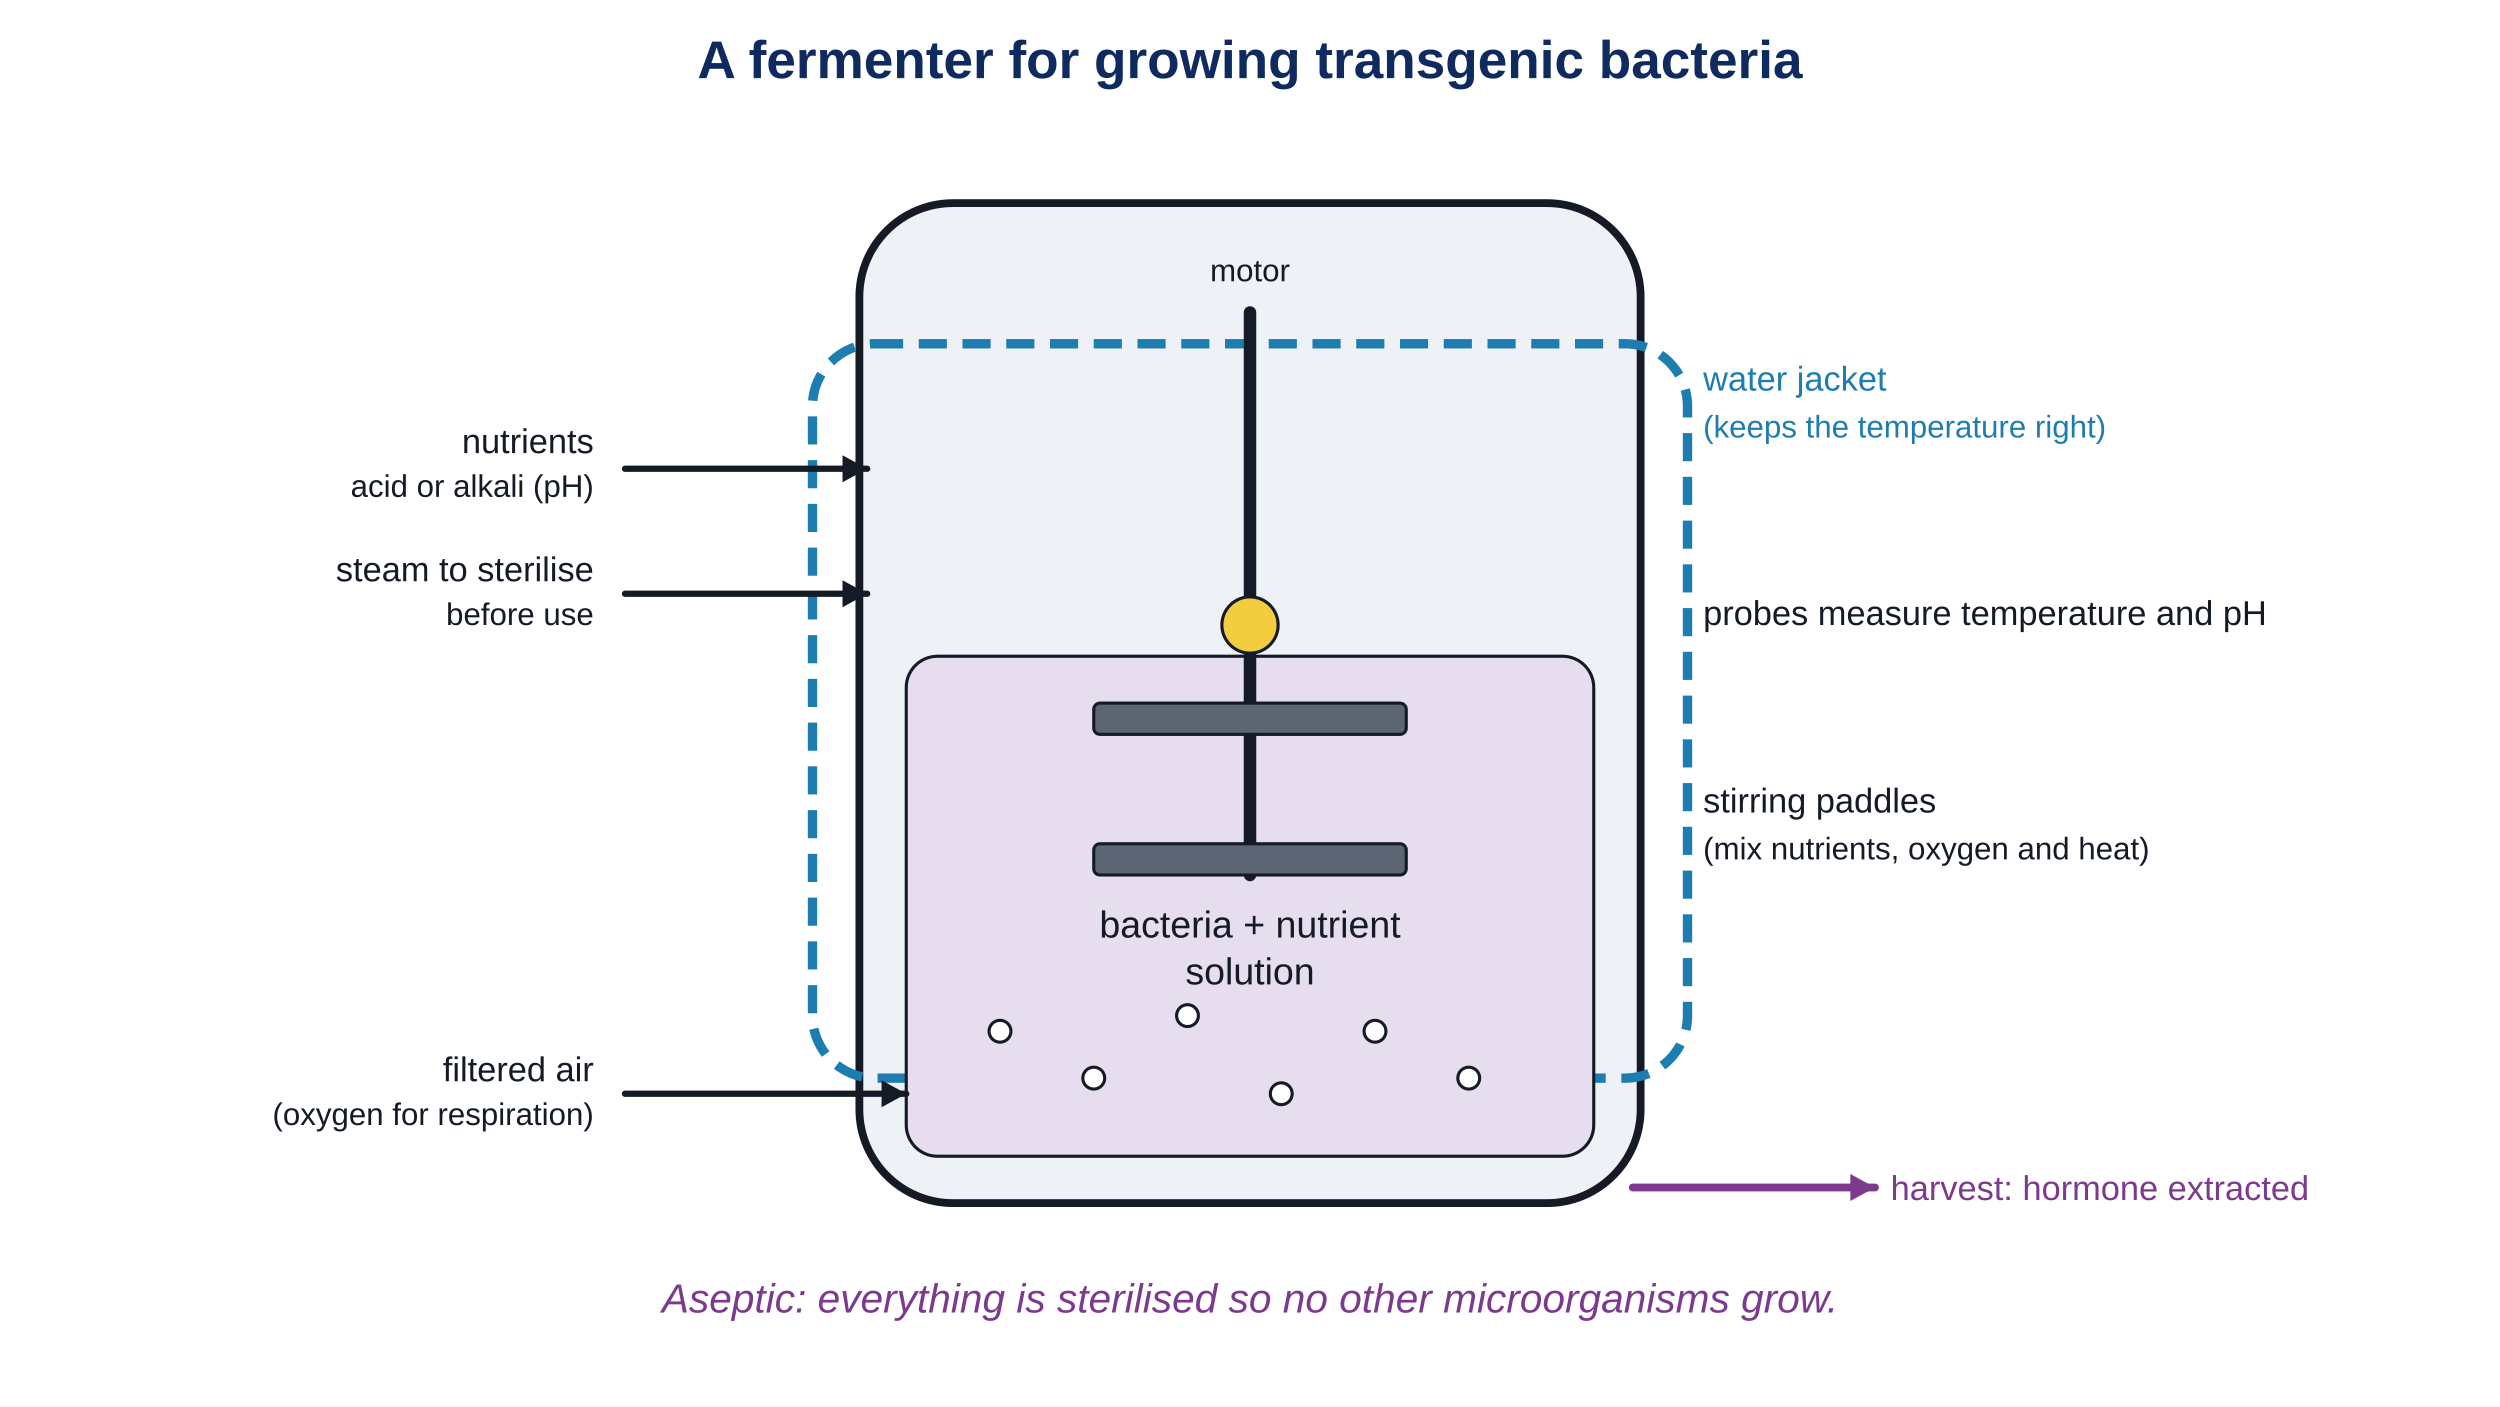
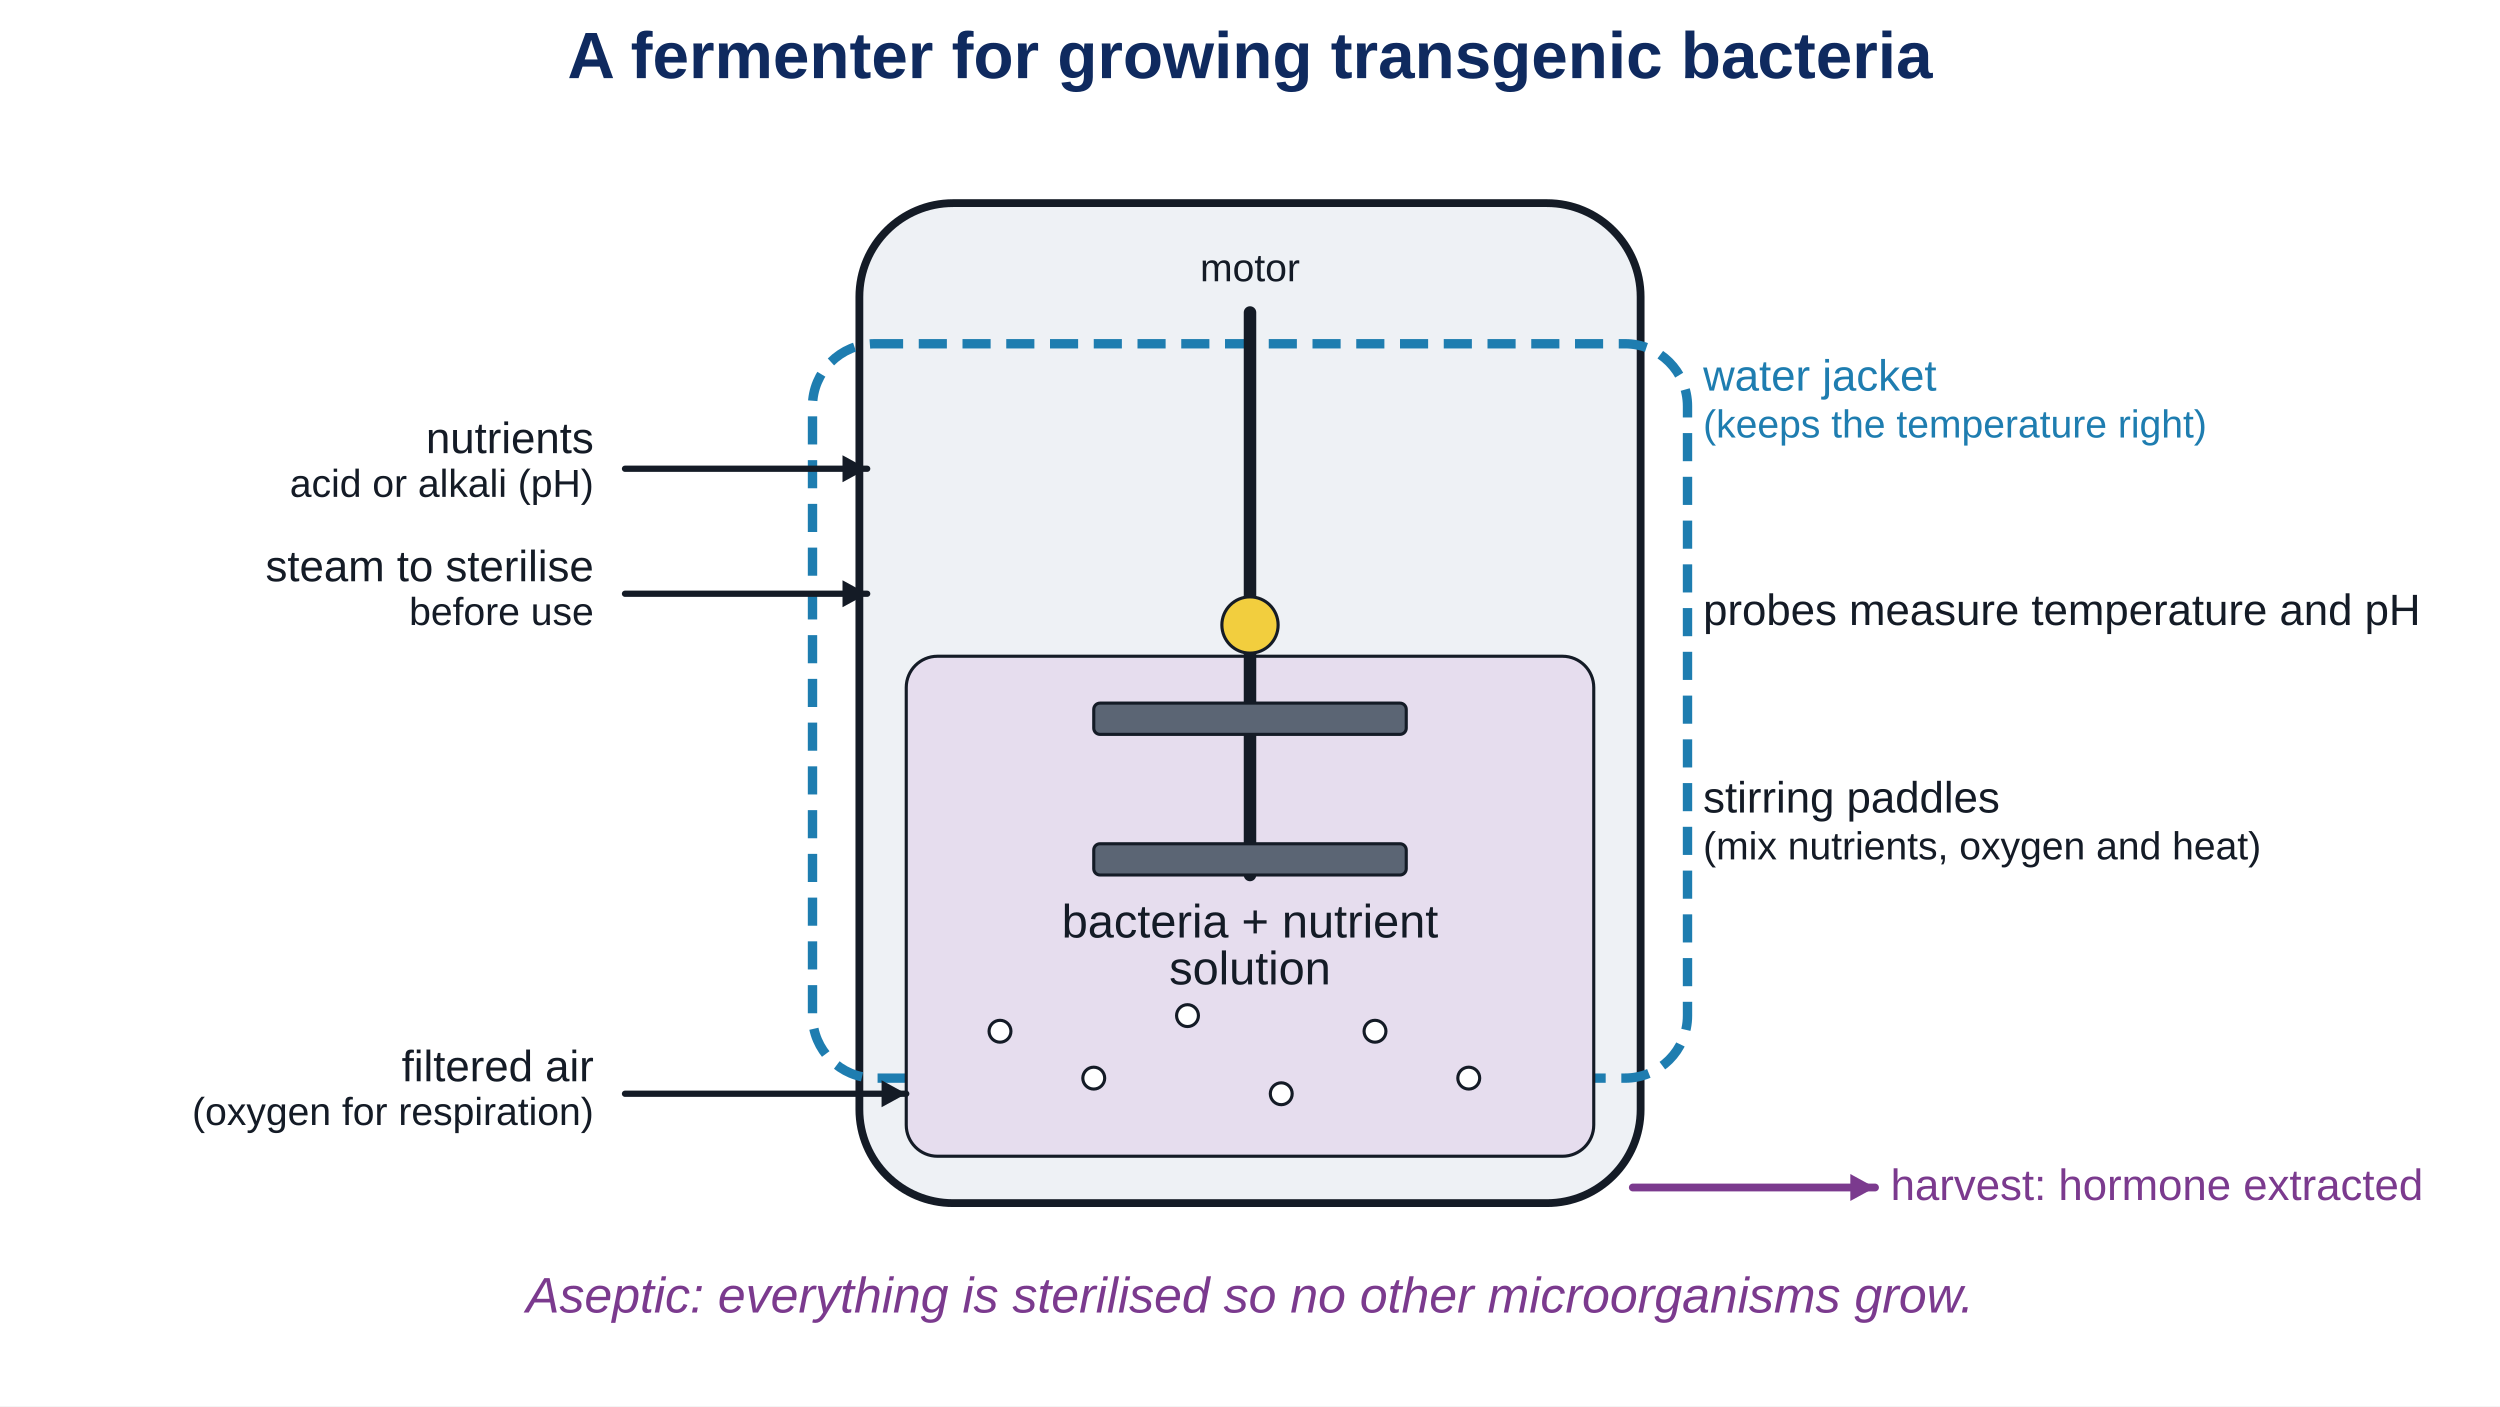
<svg xmlns="http://www.w3.org/2000/svg" width="1600" height="900" viewBox="0 0 1600 900">
  <rect x="0" y="0" width="1600" height="900" fill="#FFFFFF" />
-   <text x="800" y="50" font-family="Liberation Sans, Arial, Helvetica, sans-serif" font-size="34" text-anchor="middle" font-weight="bold" fill="#0F2A5F">A fermenter for growing transgenic bacteria</text>
+   <text x="800" y="50" font-family="Liberation Sans, Arial, Helvetica, sans-serif" font-size="42" text-anchor="middle" font-weight="bold" fill="#0F2A5F">A fermenter for growing transgenic bacteria</text>
  <rect x="550" y="130" width="500" height="640" rx="60" fill="#EEF1F5" stroke="#141B26" stroke-width="5" />
  <rect x="520" y="220" width="560" height="470" rx="40" fill="none" stroke="#1E7DB0" stroke-width="6" stroke-dasharray="18,10" />
-   <text x="1090" y="250" font-family="Liberation Sans, Arial, Helvetica, sans-serif" font-size="22" text-anchor="start" font-weight="normal" fill="#1E7DB0">water jacket</text>
-   <text x="1090" y="280" font-family="Liberation Sans, Arial, Helvetica, sans-serif" font-size="20" text-anchor="start" font-weight="normal" fill="#1E7DB0">(keeps the temperature right)</text>
+   <text x="1090" y="250" font-family="Liberation Sans, Arial, Helvetica, sans-serif" font-size="28" text-anchor="start" font-weight="normal" fill="#1E7DB0">water jacket</text>
+   <text x="1090" y="280" font-family="Liberation Sans, Arial, Helvetica, sans-serif" font-size="25" text-anchor="start" font-weight="normal" fill="#1E7DB0">(keeps the temperature right)</text>
  <rect x="580" y="420" width="440" height="320" rx="20" fill="#E6DDEE" stroke="#141B26" stroke-width="2" />
-   <text x="800" y="600" font-family="Liberation Sans, Arial, Helvetica, sans-serif" font-size="24" text-anchor="middle" font-weight="normal" fill="#141B26">bacteria + nutrient</text>
-   <text x="800" y="630" font-family="Liberation Sans, Arial, Helvetica, sans-serif" font-size="24" text-anchor="middle" font-weight="normal" fill="#141B26">solution</text>
+   <text x="800" y="600" font-family="Liberation Sans, Arial, Helvetica, sans-serif" font-size="30" text-anchor="middle" font-weight="normal" fill="#141B26">bacteria + nutrient</text>
+   <text x="800" y="630" font-family="Liberation Sans, Arial, Helvetica, sans-serif" font-size="30" text-anchor="middle" font-weight="normal" fill="#141B26">solution</text>
  <line x1="800" y1="200" x2="800" y2="560" stroke="#141B26" stroke-width="8" stroke-linecap="round" />
  <rect x="700" y="540" width="200" height="20" rx="4" fill="#5B6574" stroke="#141B26" stroke-width="2" />
  <rect x="700" y="450" width="200" height="20" rx="4" fill="#5B6574" stroke="#141B26" stroke-width="2" />
-   <text x="800" y="180" font-family="Liberation Sans, Arial, Helvetica, sans-serif" font-size="20" text-anchor="middle" font-weight="normal" fill="#141B26">motor</text>
-   <text x="1090" y="520" font-family="Liberation Sans, Arial, Helvetica, sans-serif" font-size="22" text-anchor="start" font-weight="normal" fill="#141B26">stirring paddles</text>
-   <text x="1090" y="550" font-family="Liberation Sans, Arial, Helvetica, sans-serif" font-size="20" text-anchor="start" font-weight="normal" fill="#141B26">(mix nutrients, oxygen and heat)</text>
+   <text x="800" y="180" font-family="Liberation Sans, Arial, Helvetica, sans-serif" font-size="25" text-anchor="middle" font-weight="normal" fill="#141B26">motor</text>
+   <text x="1090" y="520" font-family="Liberation Sans, Arial, Helvetica, sans-serif" font-size="28" text-anchor="start" font-weight="normal" fill="#141B26">stirring paddles</text>
+   <text x="1090" y="550" font-family="Liberation Sans, Arial, Helvetica, sans-serif" font-size="25" text-anchor="start" font-weight="normal" fill="#141B26">(mix nutrients, oxygen and heat)</text>
  <line x1="400" y1="300" x2="555" y2="300" stroke="#141B26" stroke-width="4" stroke-linecap="round" />
  <polygon points="555,300 539.204,308.63 539.204,291.37" fill="#141B26" />
-   <text x="380" y="290" font-family="Liberation Sans, Arial, Helvetica, sans-serif" font-size="22" text-anchor="end" font-weight="normal" fill="#141B26">nutrients</text>
-   <text x="380" y="318" font-family="Liberation Sans, Arial, Helvetica, sans-serif" font-size="20" text-anchor="end" font-weight="normal" fill="#141B26">acid or alkali (pH)</text>
+   <text x="380" y="290" font-family="Liberation Sans, Arial, Helvetica, sans-serif" font-size="28" text-anchor="end" font-weight="normal" fill="#141B26">nutrients</text>
+   <text x="380" y="318" font-family="Liberation Sans, Arial, Helvetica, sans-serif" font-size="25" text-anchor="end" font-weight="normal" fill="#141B26">acid or alkali (pH)</text>
  <line x1="400" y1="380" x2="555" y2="380" stroke="#141B26" stroke-width="4" stroke-linecap="round" />
  <polygon points="555,380 539.204,388.63 539.204,371.37" fill="#141B26" />
-   <text x="380" y="372" font-family="Liberation Sans, Arial, Helvetica, sans-serif" font-size="22" text-anchor="end" font-weight="normal" fill="#141B26">steam to sterilise</text>
-   <text x="380" y="400" font-family="Liberation Sans, Arial, Helvetica, sans-serif" font-size="20" text-anchor="end" font-weight="normal" fill="#141B26">before use</text>
+   <text x="380" y="372" font-family="Liberation Sans, Arial, Helvetica, sans-serif" font-size="28" text-anchor="end" font-weight="normal" fill="#141B26">steam to sterilise</text>
+   <text x="380" y="400" font-family="Liberation Sans, Arial, Helvetica, sans-serif" font-size="25" text-anchor="end" font-weight="normal" fill="#141B26">before use</text>
  <line x1="400" y1="700" x2="580" y2="700" stroke="#141B26" stroke-width="4" stroke-linecap="round" />
  <polygon points="580,700 564.204,708.63 564.204,691.37" fill="#141B26" />
-   <text x="380" y="692" font-family="Liberation Sans, Arial, Helvetica, sans-serif" font-size="22" text-anchor="end" font-weight="normal" fill="#141B26">filtered air</text>
-   <text x="380" y="720" font-family="Liberation Sans, Arial, Helvetica, sans-serif" font-size="20" text-anchor="end" font-weight="normal" fill="#141B26">(oxygen for respiration)</text>
+   <text x="380" y="692" font-family="Liberation Sans, Arial, Helvetica, sans-serif" font-size="28" text-anchor="end" font-weight="normal" fill="#141B26">filtered air</text>
+   <text x="380" y="720" font-family="Liberation Sans, Arial, Helvetica, sans-serif" font-size="25" text-anchor="end" font-weight="normal" fill="#141B26">(oxygen for respiration)</text>
  <circle cx="640" cy="660" r="7" fill="#FFFFFF" stroke="#141B26" stroke-width="2" />
  <circle cx="700" cy="690" r="7" fill="#FFFFFF" stroke="#141B26" stroke-width="2" />
  <circle cx="760" cy="650" r="7" fill="#FFFFFF" stroke="#141B26" stroke-width="2" />
  <circle cx="820" cy="700" r="7" fill="#FFFFFF" stroke="#141B26" stroke-width="2" />
  <circle cx="880" cy="660" r="7" fill="#FFFFFF" stroke="#141B26" stroke-width="2" />
  <circle cx="940" cy="690" r="7" fill="#FFFFFF" stroke="#141B26" stroke-width="2" />
  <line x1="1045" y1="760" x2="1200" y2="760" stroke="#7B3A8E" stroke-width="5" stroke-linecap="round" />
  <polygon points="1200,760 1184.204,768.63 1184.204,751.37" fill="#7B3A8E" />
-   <text x="1210" y="768" font-family="Liberation Sans, Arial, Helvetica, sans-serif" font-size="22" text-anchor="start" font-weight="normal" fill="#7B3A8E">harvest: hormone extracted</text>
+   <text x="1210" y="768" font-family="Liberation Sans, Arial, Helvetica, sans-serif" font-size="28" text-anchor="start" font-weight="normal" fill="#7B3A8E">harvest: hormone extracted</text>
  <circle cx="800" cy="400" r="18" fill="#F2CE3E" stroke="#141B26" stroke-width="2" />
-   <text x="1090" y="400" font-family="Liberation Sans, Arial, Helvetica, sans-serif" font-size="22" text-anchor="start" font-weight="normal" fill="#141B26">probes measure temperature and pH</text>
-   <text x="800" y="840" font-family="Liberation Sans, Arial, Helvetica, sans-serif" font-size="26" text-anchor="middle" font-weight="normal" fill="#7B3A8E" font-style="italic">Aseptic: everything is sterilised so no other microorganisms grow.</text>
+   <text x="1090" y="400" font-family="Liberation Sans, Arial, Helvetica, sans-serif" font-size="28" text-anchor="start" font-weight="normal" fill="#141B26">probes measure temperature and pH</text>
+   <text x="800" y="840" font-family="Liberation Sans, Arial, Helvetica, sans-serif" font-size="32" text-anchor="middle" font-weight="normal" fill="#7B3A8E" font-style="italic">Aseptic: everything is sterilised so no other microorganisms grow.</text>
</svg>
